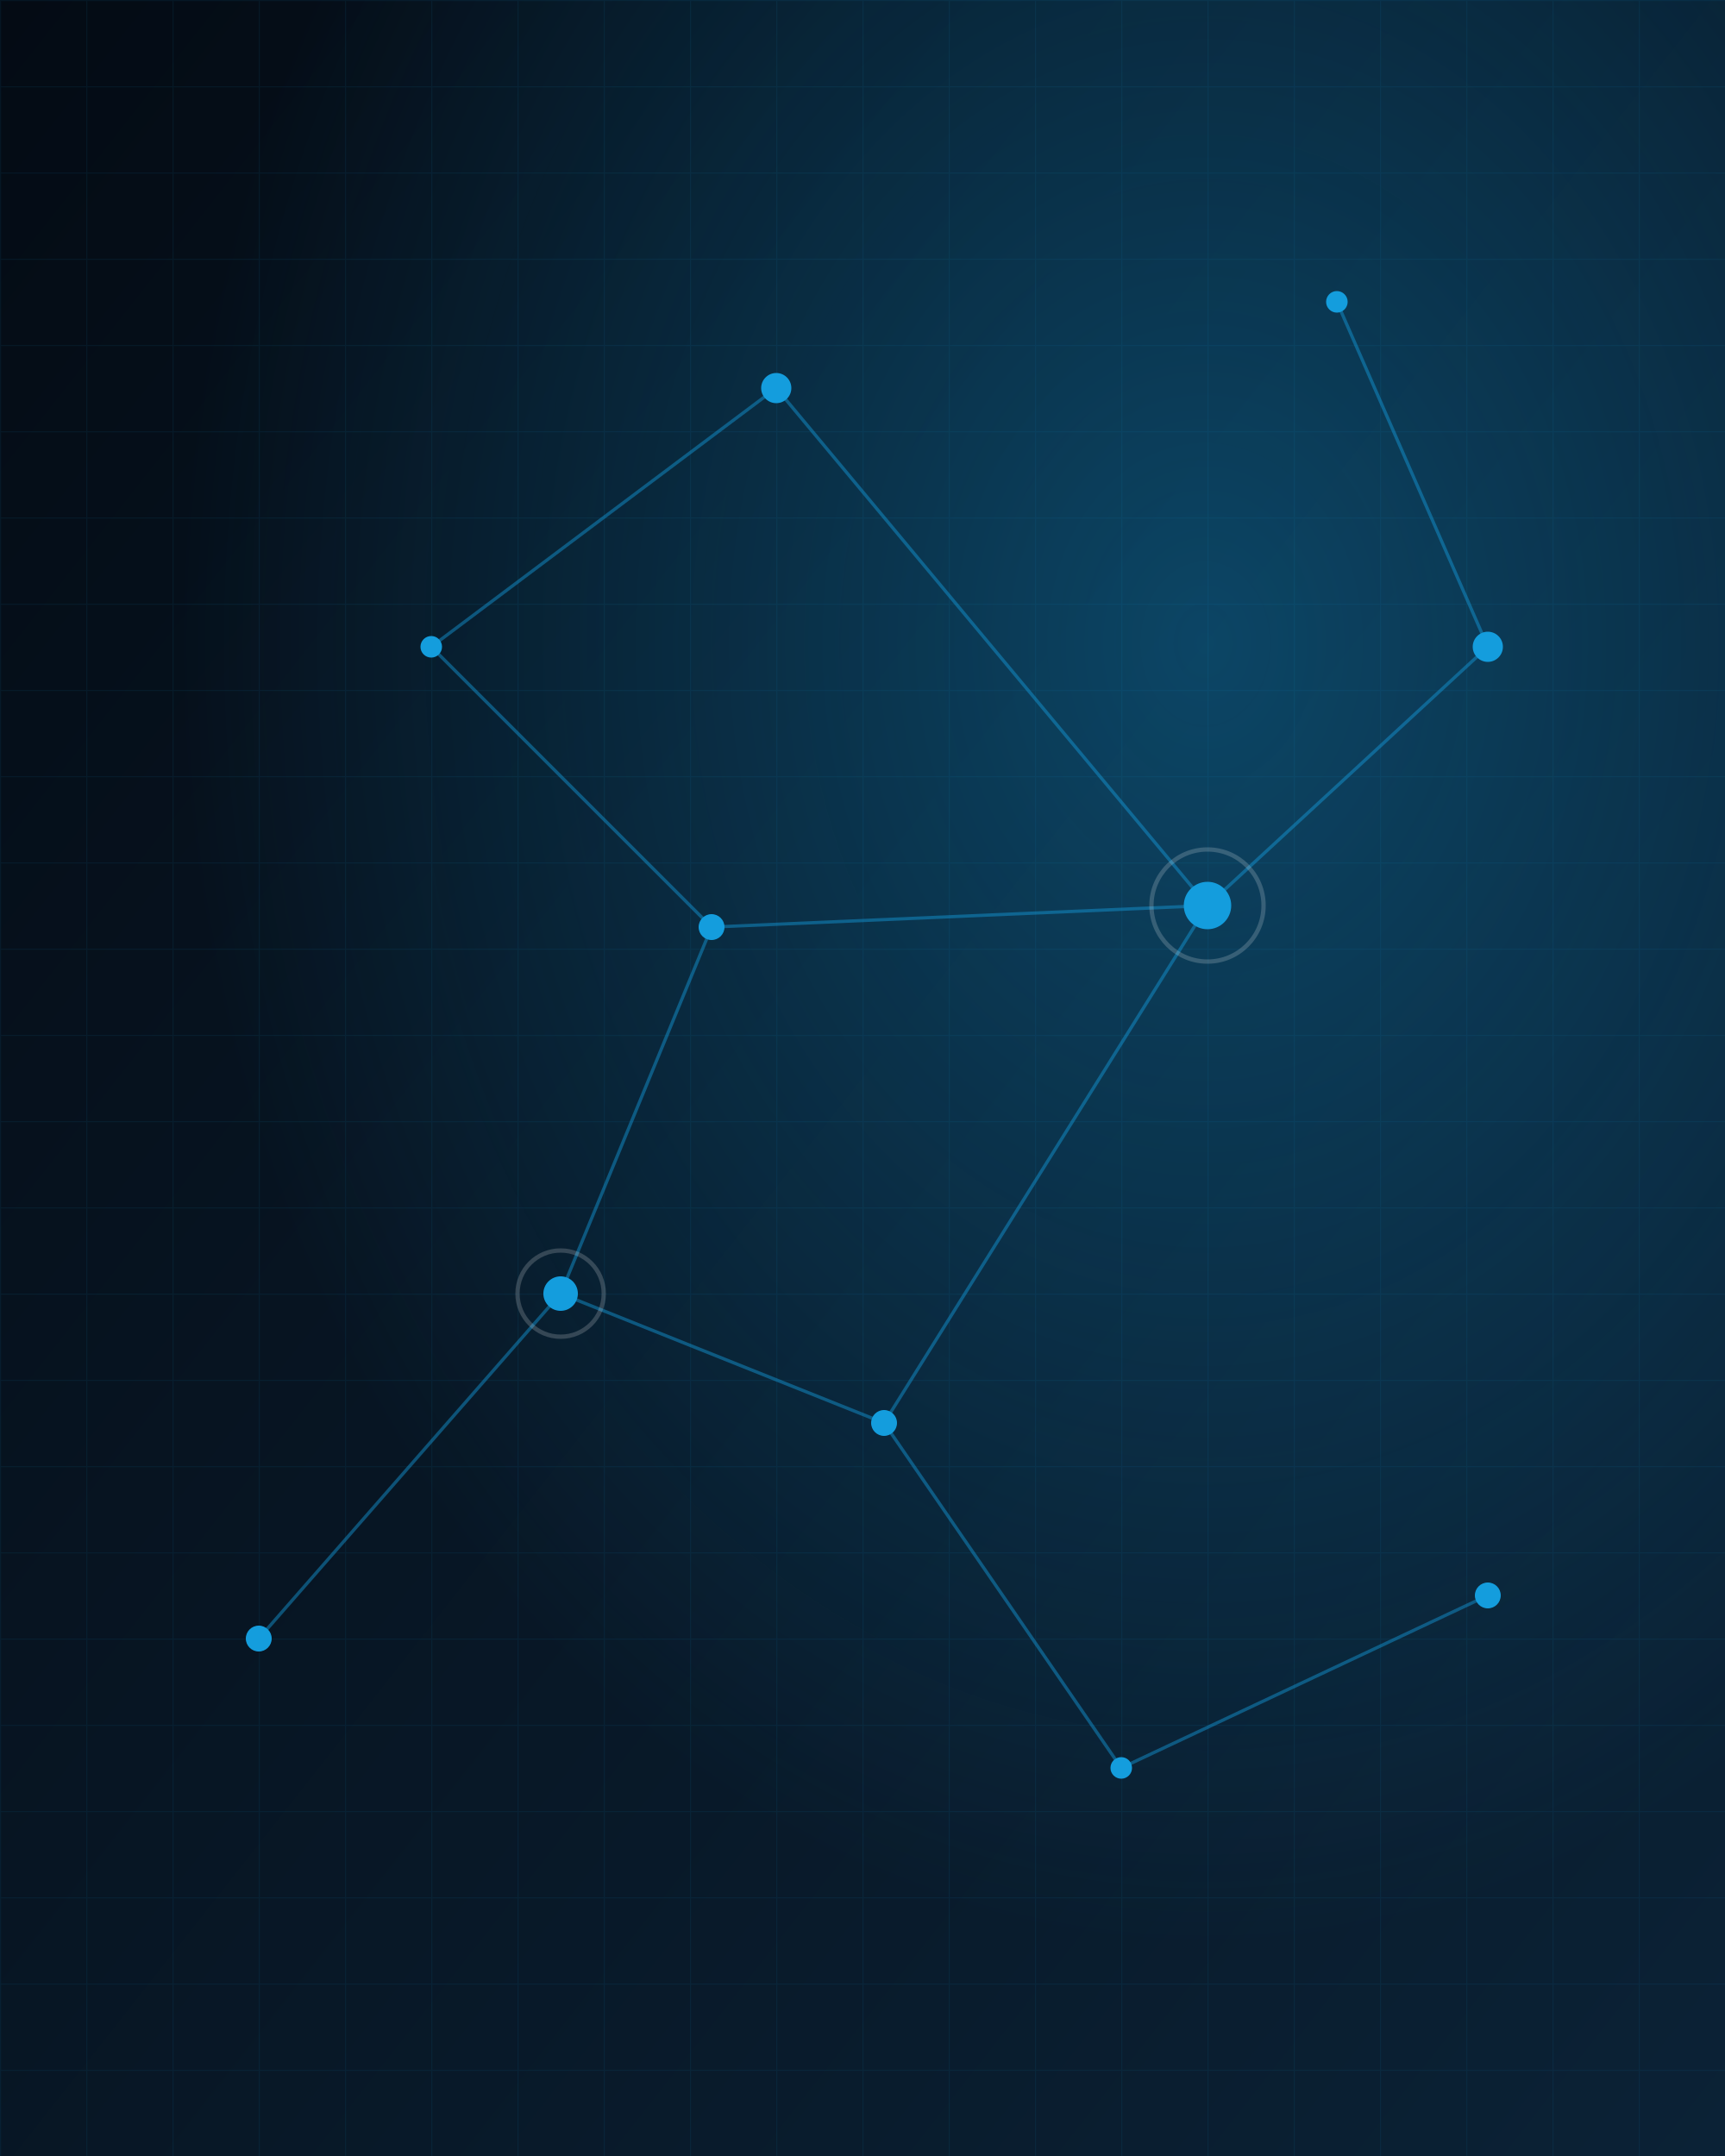
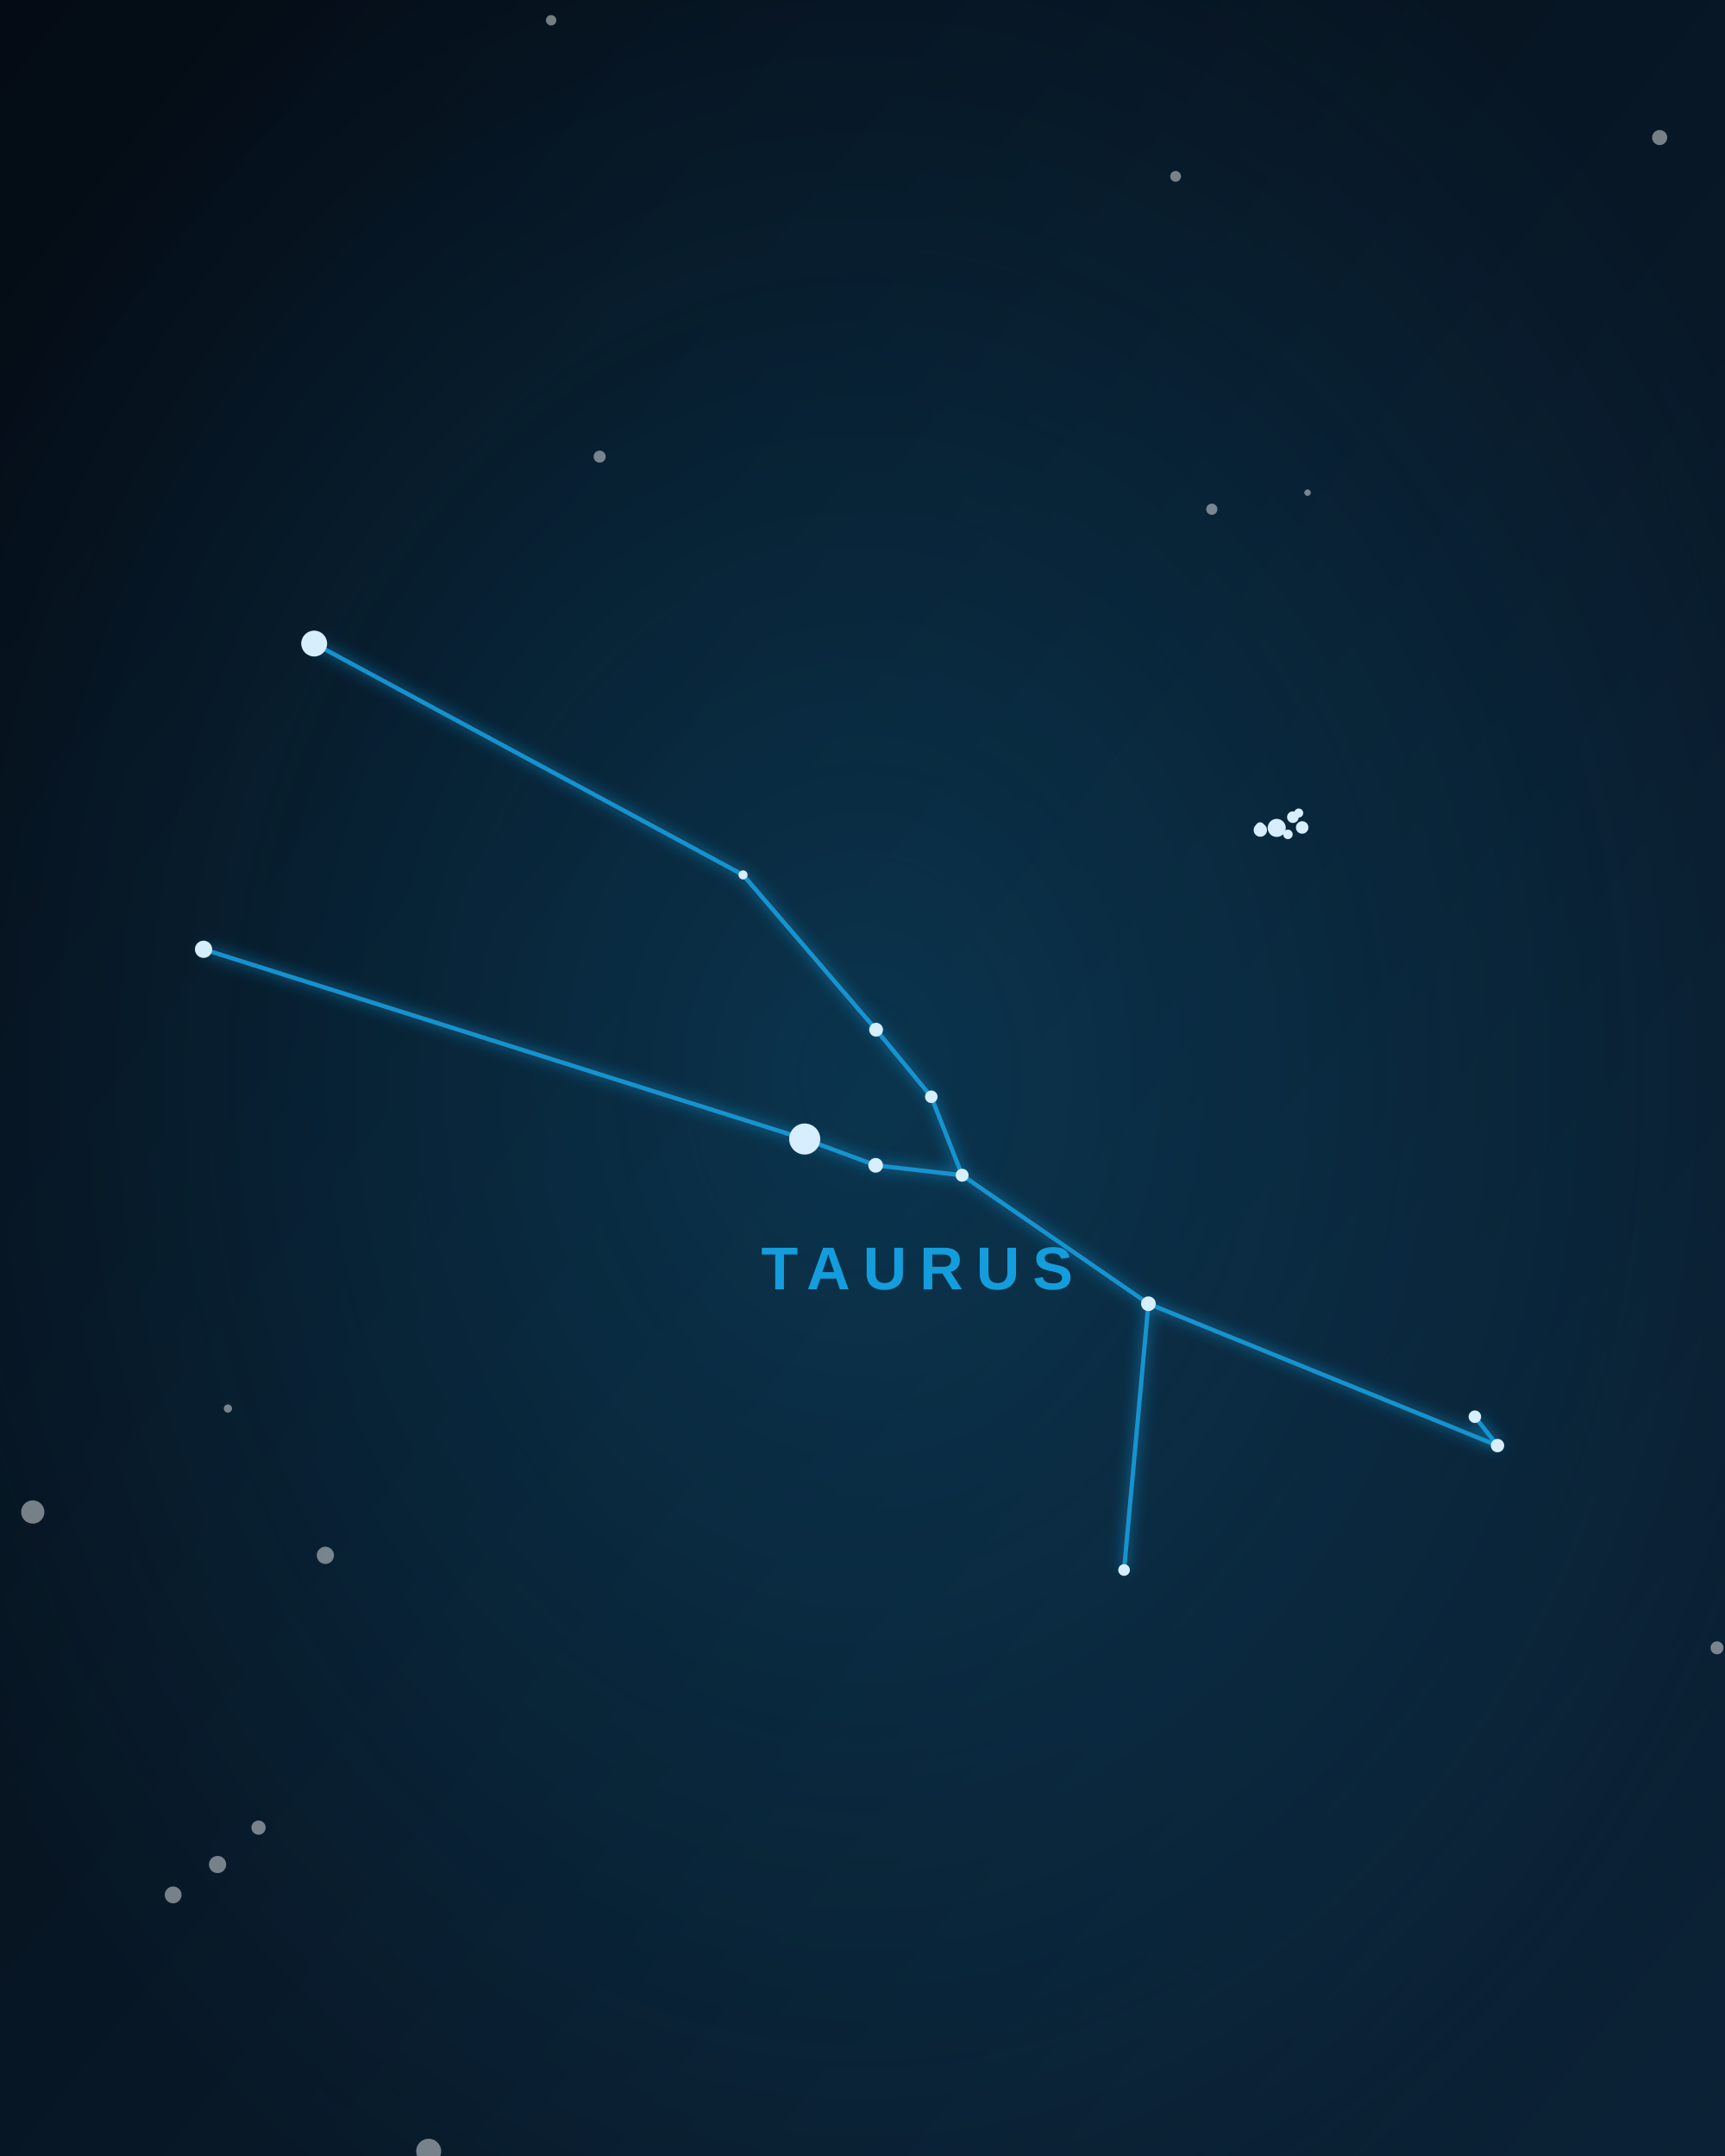
<svg xmlns="http://www.w3.org/2000/svg" viewBox="0 0 800 1000" preserveAspectRatio="xMidYMid slice">
  <defs>
    <linearGradient id="bg" x1="0" y1="0" x2="1" y2="1">
      <stop offset="0" stop-color="#040b14" />
      <stop offset="1" stop-color="#0b2236" />
    </linearGradient>
-     <radialGradient id="glow" cx="0.7" cy="0.3" r="0.6">
-       <stop offset="0" stop-color="#149ddd" stop-opacity="0.35" />
+     <radialGradient id="glow" cx="0.5" cy="0.5" r="0.6">
+       <stop offset="0" stop-color="#149ddd" stop-opacity="0.22" />
      <stop offset="1" stop-color="#149ddd" stop-opacity="0" />
    </radialGradient>
-     <pattern id="grid" width="40" height="40" patternUnits="userSpaceOnUse">
-       <path d="M40 0H0V40" fill="none" stroke="#149ddd" stroke-opacity="0.08" stroke-width="1" />
-     </pattern>
+     <filter id="blur" x="-50%" y="-50%" width="200%" height="200%">
+       <feGaussianBlur stdDeviation="3" />
+     </filter>
  </defs>
  <rect width="800" height="1000" fill="url(#bg)" />
-   <rect width="800" height="1000" fill="url(#grid)" />
  <rect width="800" height="1000" fill="url(#glow)" />
-   <g stroke="#149ddd" stroke-opacity="0.45" stroke-width="1.5" fill="none">
-     <path d="M120 760 L260 600 L410 660 L560 420 L690 300" />
-     <path d="M260 600 L330 430 L560 420" />
-     <path d="M410 660 L520 820 L690 740" />
-     <path d="M330 430 L200 300 L360 180 L560 420" />
-     <path d="M690 300 L620 140" />
+   <g fill="#ffffff" fill-opacity="0.45">
+     <circle cx="769.7" cy="63.8" r="3.5" />
+     <circle cx="562.0" cy="236.2" r="2.6" />
+     <circle cx="545.2" cy="81.8" r="2.5" />
+     <circle cx="606.4" cy="228.5" r="1.5" />
+     <circle cx="278.1" cy="211.8" r="2.8" />
+     <circle cx="255.6" cy="9.4" r="2.4" />
+     <circle cx="15.2" cy="701.3" r="5.4" />
+     <circle cx="198.8" cy="997.8" r="5.8" />
+     <circle cx="150.9" cy="721.4" r="4.0" />
+     <circle cx="119.9" cy="847.7" r="3.3" />
+     <circle cx="100.9" cy="864.8" r="4.0" />
+     <circle cx="80.3" cy="878.9" r="3.9" />
+     <circle cx="105.7" cy="653.3" r="1.9" />
+     <circle cx="796.3" cy="764.3" r="3.0" />
  </g>
-   <g fill="#149ddd">
-     <circle cx="120" cy="760" r="6" />
-     <circle cx="260" cy="600" r="8" />
-     <circle cx="410" cy="660" r="6" />
-     <circle cx="560" cy="420" r="11" />
-     <circle cx="690" cy="300" r="7" />
-     <circle cx="330" cy="430" r="6" />
-     <circle cx="520" cy="820" r="5" />
-     <circle cx="690" cy="740" r="6" />
-     <circle cx="200" cy="300" r="5" />
-     <circle cx="360" cy="180" r="7" />
-     <circle cx="620" cy="140" r="5" />
+   <g stroke="#149ddd" stroke-width="5" stroke-opacity="0.35" filter="url(#blur)">
+     <line x1="94.4" y1="440.3" x2="373.2" y2="528.3" />
+     <line x1="373.2" y1="528.3" x2="406.1" y2="540.5" />
+     <line x1="406.1" y1="540.5" x2="446.2" y2="545.1" />
+     <line x1="446.2" y1="545.1" x2="431.9" y2="508.7" />
+     <line x1="431.9" y1="508.7" x2="406.3" y2="477.6" />
+     <line x1="406.3" y1="477.6" x2="344.6" y2="405.8" />
+     <line x1="344.6" y1="405.8" x2="145.7" y2="298.5" />
+     <line x1="446.2" y1="545.1" x2="532.6" y2="604.7" />
+     <line x1="532.6" y1="604.7" x2="694.5" y2="670.5" />
+     <line x1="694.5" y1="670.5" x2="684.0" y2="657.1" />
+     <line x1="532.6" y1="604.7" x2="521.3" y2="728.2" />
  </g>
-   <g fill="none" stroke="#ffffff" stroke-opacity="0.18" stroke-width="2">
-     <circle cx="560" cy="420" r="26" />
-     <circle cx="260" cy="600" r="20" />
+   <g stroke="#149ddd" stroke-width="2" stroke-opacity="0.9" stroke-linecap="round">
+     <line x1="94.4" y1="440.3" x2="373.2" y2="528.3" />
+     <line x1="373.2" y1="528.3" x2="406.1" y2="540.5" />
+     <line x1="406.1" y1="540.5" x2="446.2" y2="545.1" />
+     <line x1="446.2" y1="545.1" x2="431.9" y2="508.7" />
+     <line x1="431.9" y1="508.7" x2="406.3" y2="477.6" />
+     <line x1="406.3" y1="477.6" x2="344.6" y2="405.8" />
+     <line x1="344.6" y1="405.8" x2="145.7" y2="298.5" />
+     <line x1="446.2" y1="545.1" x2="532.6" y2="604.7" />
+     <line x1="532.6" y1="604.7" x2="694.5" y2="670.5" />
+     <line x1="694.5" y1="670.5" x2="684.0" y2="657.1" />
+     <line x1="532.6" y1="604.7" x2="521.3" y2="728.2" />
  </g>
+   <g fill="#d7eeff">
+     <circle cx="373.2" cy="528.3" r="7.2" />
+     <circle cx="145.7" cy="298.5" r="6.0" />
+     <circle cx="94.4" cy="440.3" r="4.0" />
+     <circle cx="592.1" cy="384.0" r="4.2" />
+     <circle cx="584.5" cy="385.0" r="3.1" />
+     <circle cx="603.9" cy="383.8" r="2.9" />
+     <circle cx="599.6" cy="379.0" r="2.7" />
+     <circle cx="597.3" cy="387.0" r="2.2" />
+     <circle cx="602.3" cy="377.1" r="2.1" />
+     <circle cx="584.4" cy="383.4" r="2.0" />
+     <circle cx="532.6" cy="604.7" r="3.4" />
+     <circle cx="446.2" cy="545.1" r="3.0" />
+     <circle cx="431.9" cy="508.7" r="2.9" />
+     <circle cx="406.3" cy="477.6" r="3.2" />
+     <circle cx="406.1" cy="540.5" r="3.4" />
+     <circle cx="694.5" cy="670.5" r="3.1" />
+     <circle cx="684.0" cy="657.1" r="2.9" />
+     <circle cx="344.6" cy="405.8" r="2.1" />
+     <circle cx="521.3" cy="728.2" r="2.7" />
+   </g>
+   <text x="353" y="598" fill="#149ddd" font-family="Poppins, Arial, sans-serif" font-weight="700" font-size="28" letter-spacing="6">TAURUS</text>
</svg>
